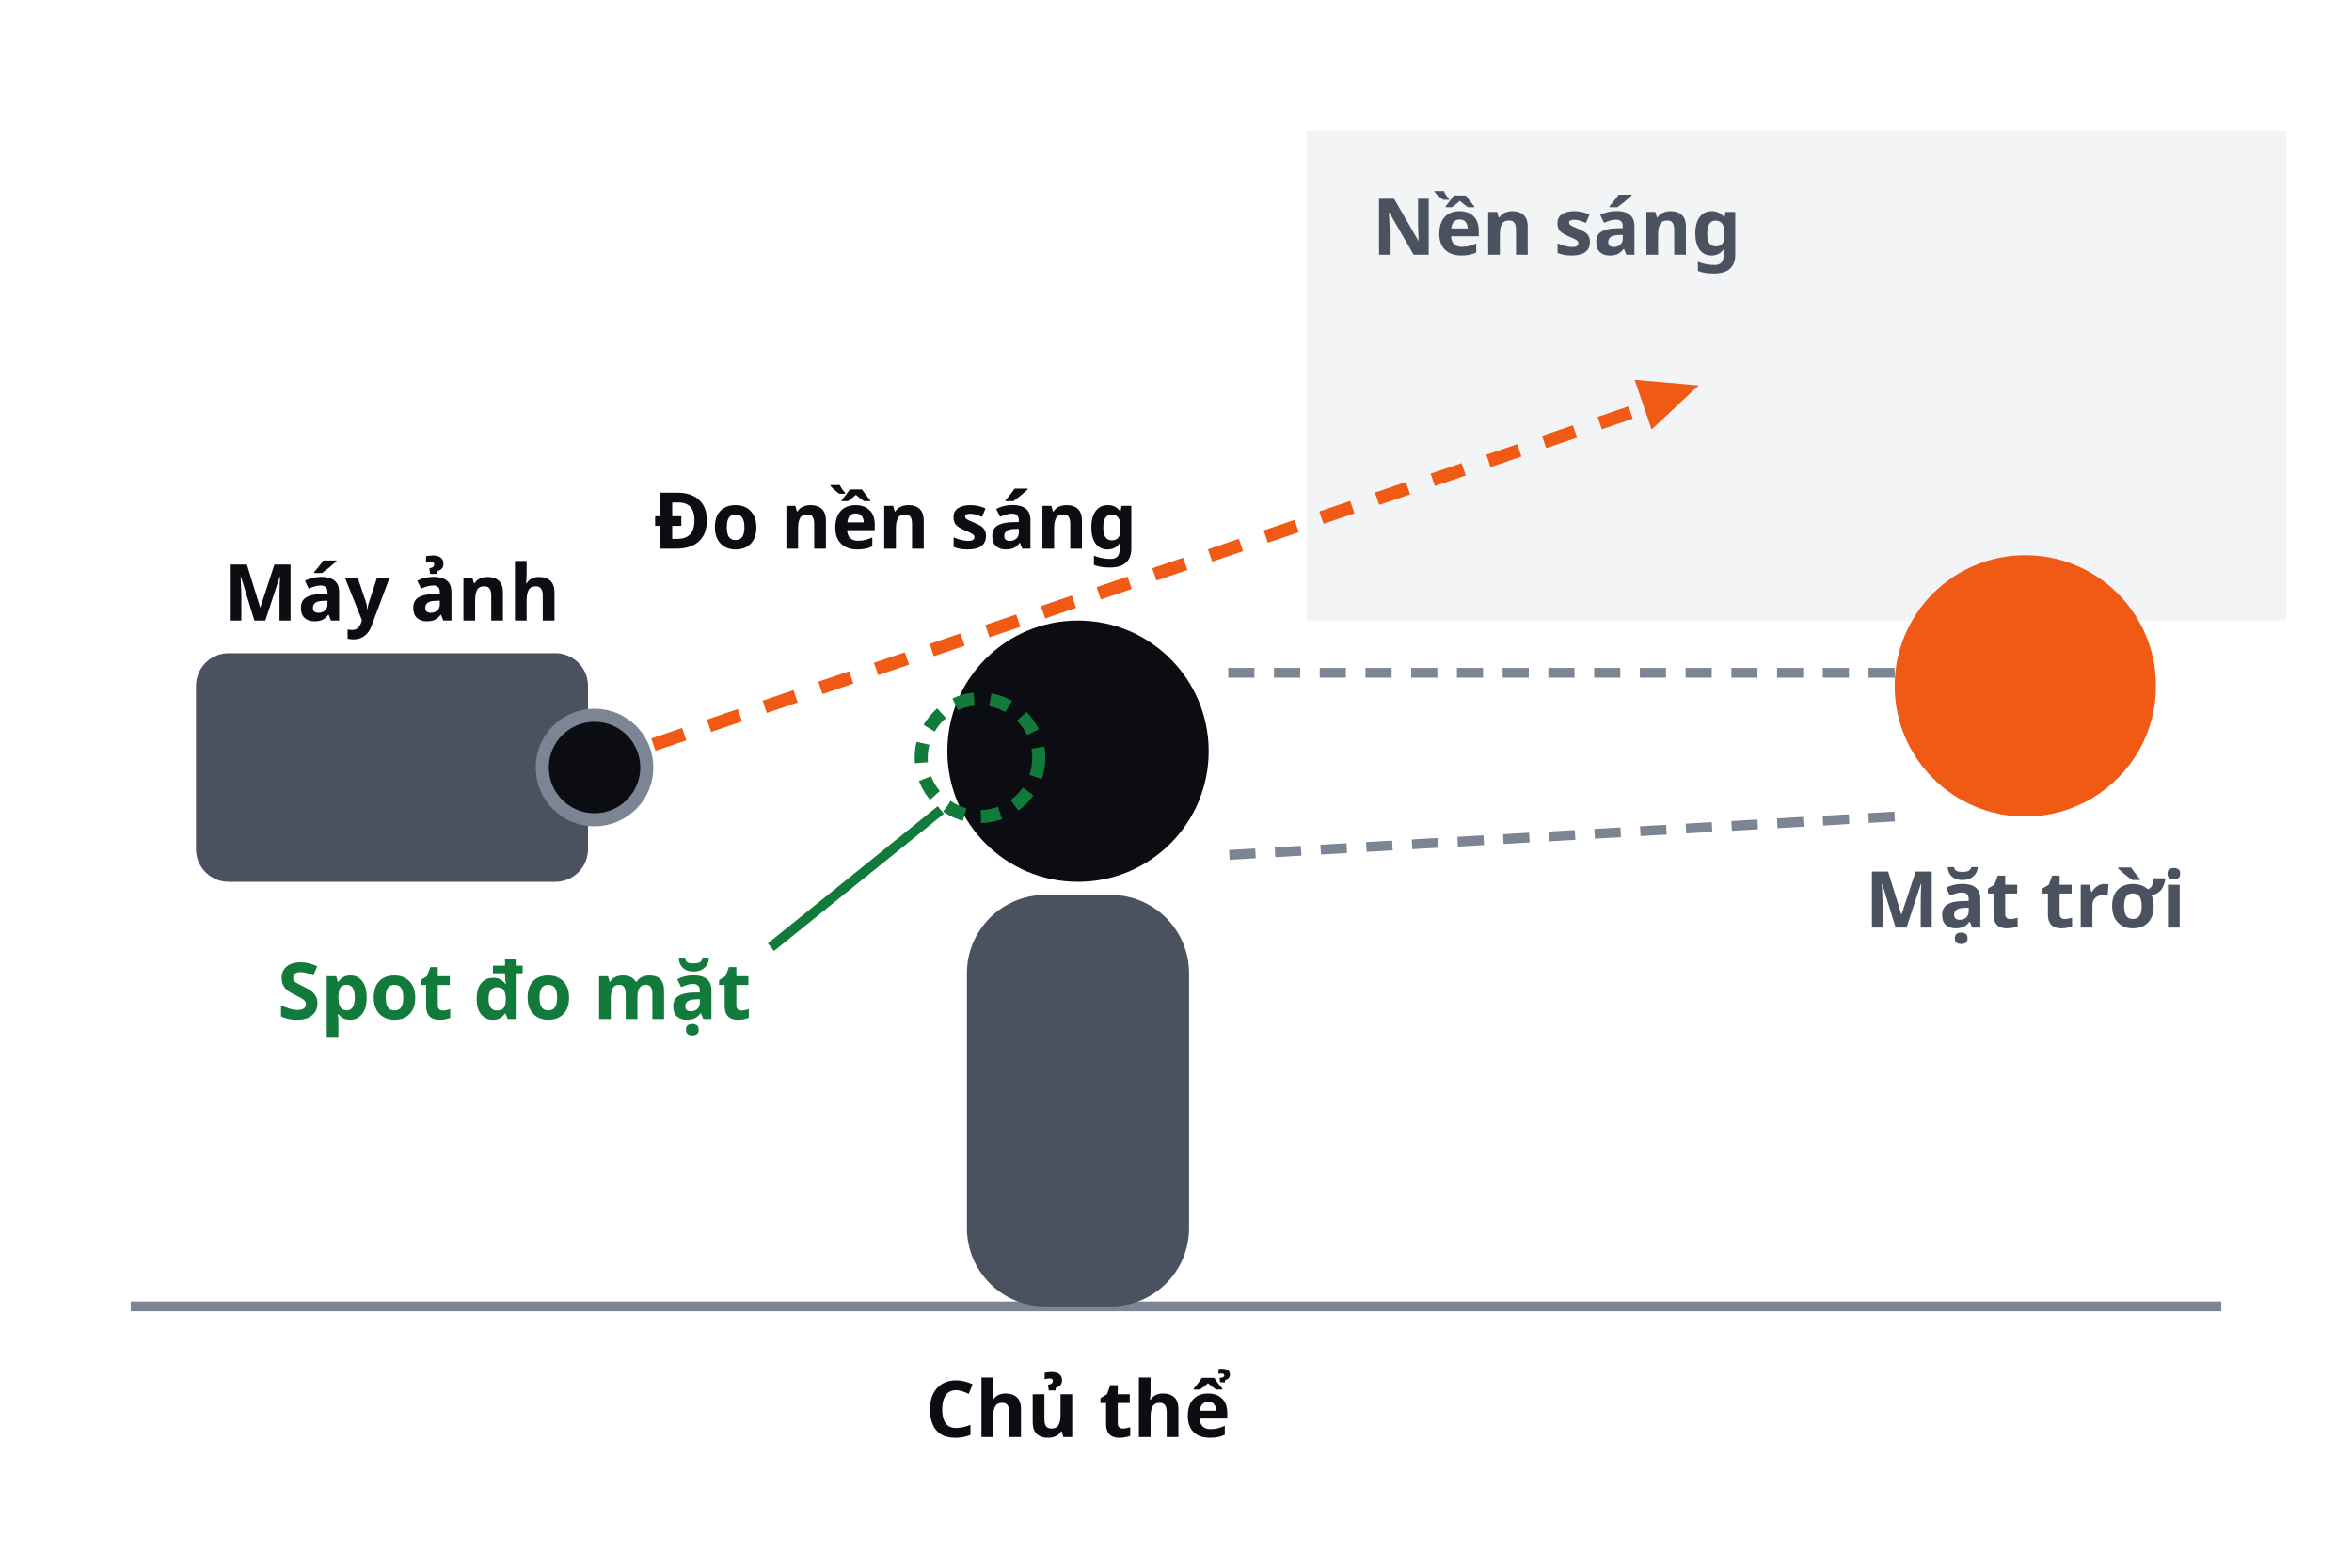
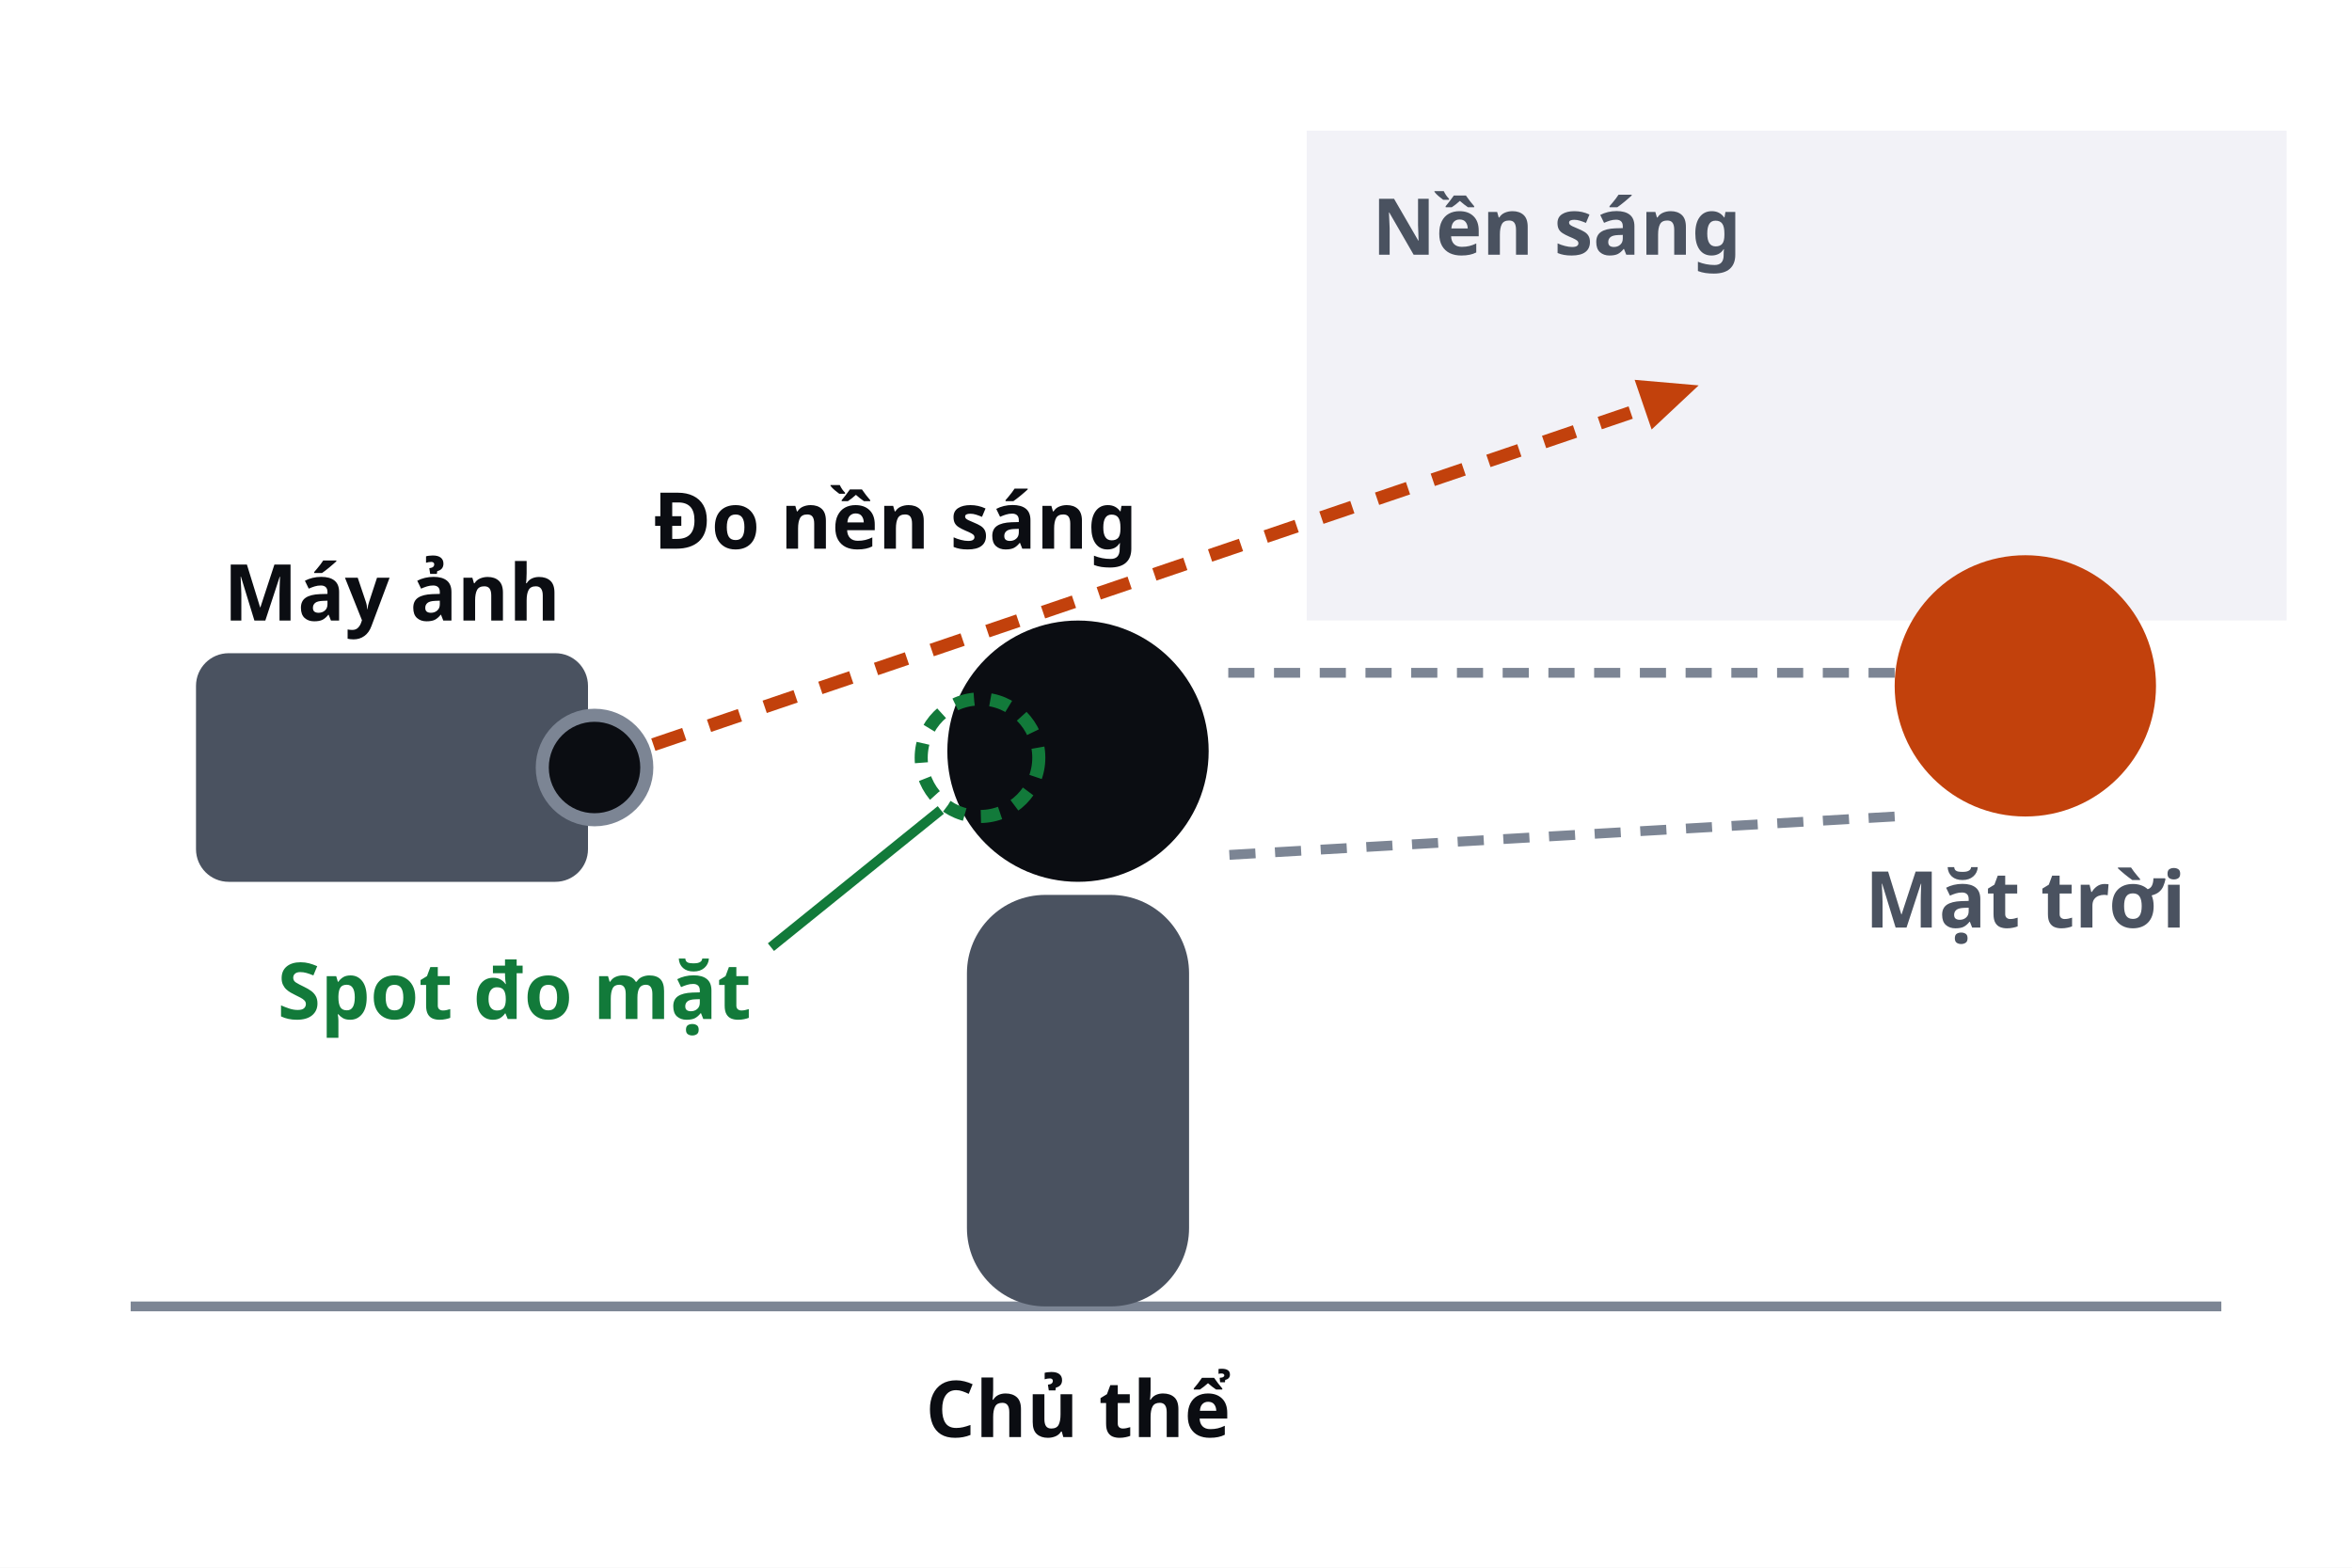
<svg xmlns="http://www.w3.org/2000/svg" viewBox="0 0 720 480" width="720" height="480" font-family="Noto Sans, system-ui, sans-serif">
  <rect width="720" height="480" fill="#ffffff" />
-   <rect x="400" y="40" width="300" height="150" fill="#f3f4f6" />
+   <rect x="400" y="40" width="300" height="150" fill="#f2f2f7" />
  <text x="420" y="78" font-size="24" font-weight="600" fill="#4a5260">Nền sáng</text>
-   <circle cx="620" cy="210" r="40" fill="#f05a14" />
+   <circle cx="620" cy="210" r="40" fill="#c2410c" />
  <text x="620" y="284" text-anchor="middle" font-size="24" font-weight="600" fill="#4a5260">Mặt trời</text>
  <line x1="580" y1="206" x2="372" y2="206" stroke="#7c8594" stroke-width="3" stroke-dasharray="8 6" />
  <line x1="580" y1="250" x2="372" y2="262" stroke="#7c8594" stroke-width="3" stroke-dasharray="8 6" />
  <line x1="40" y1="400" x2="680" y2="400" stroke="#7c8594" stroke-width="3" />
  <rect x="60" y="200" width="120" height="70" rx="10" fill="#4a5260" />
  <circle cx="182" cy="235" r="16" fill="#0b0d12" stroke="#7c8594" stroke-width="4" />
  <text x="120" y="190" text-anchor="middle" font-size="24" font-weight="600" fill="#0b0d12">Máy ảnh</text>
-   <line x1="200" y1="228" x2="506" y2="124" stroke="#f05a14" stroke-width="4" stroke-dasharray="10 8" />
-   <polygon points="520,118 505.6,131.5 500.4,116.3" fill="#f05a14" />
+   <line x1="200" y1="228" x2="506" y2="124" stroke="#c2410c" stroke-width="4" stroke-dasharray="10 8" />
+   <polygon points="520,118 505.6,131.5 500.4,116.3" fill="#c2410c" />
  <text x="200" y="168" font-size="24" font-weight="600" fill="#0b0d12">Đo nền sáng</text>
  <circle cx="330" cy="230" r="40" fill="#0b0d12" />
  <rect x="296" y="274" width="68" height="126" rx="24" fill="#4a5260" />
  <circle cx="300" cy="232" r="18" fill="none" stroke="#127a3a" stroke-width="4" stroke-dasharray="6 5" />
  <line x1="288" y1="248" x2="236" y2="290" stroke="#127a3a" stroke-width="3" />
  <text x="230" y="312" text-anchor="end" font-size="24" font-weight="600" fill="#127a3a">Spot đo mặt</text>
  <text x="330" y="440" text-anchor="middle" font-size="24" font-weight="600" fill="#0b0d12">Chủ thể</text>
</svg>
